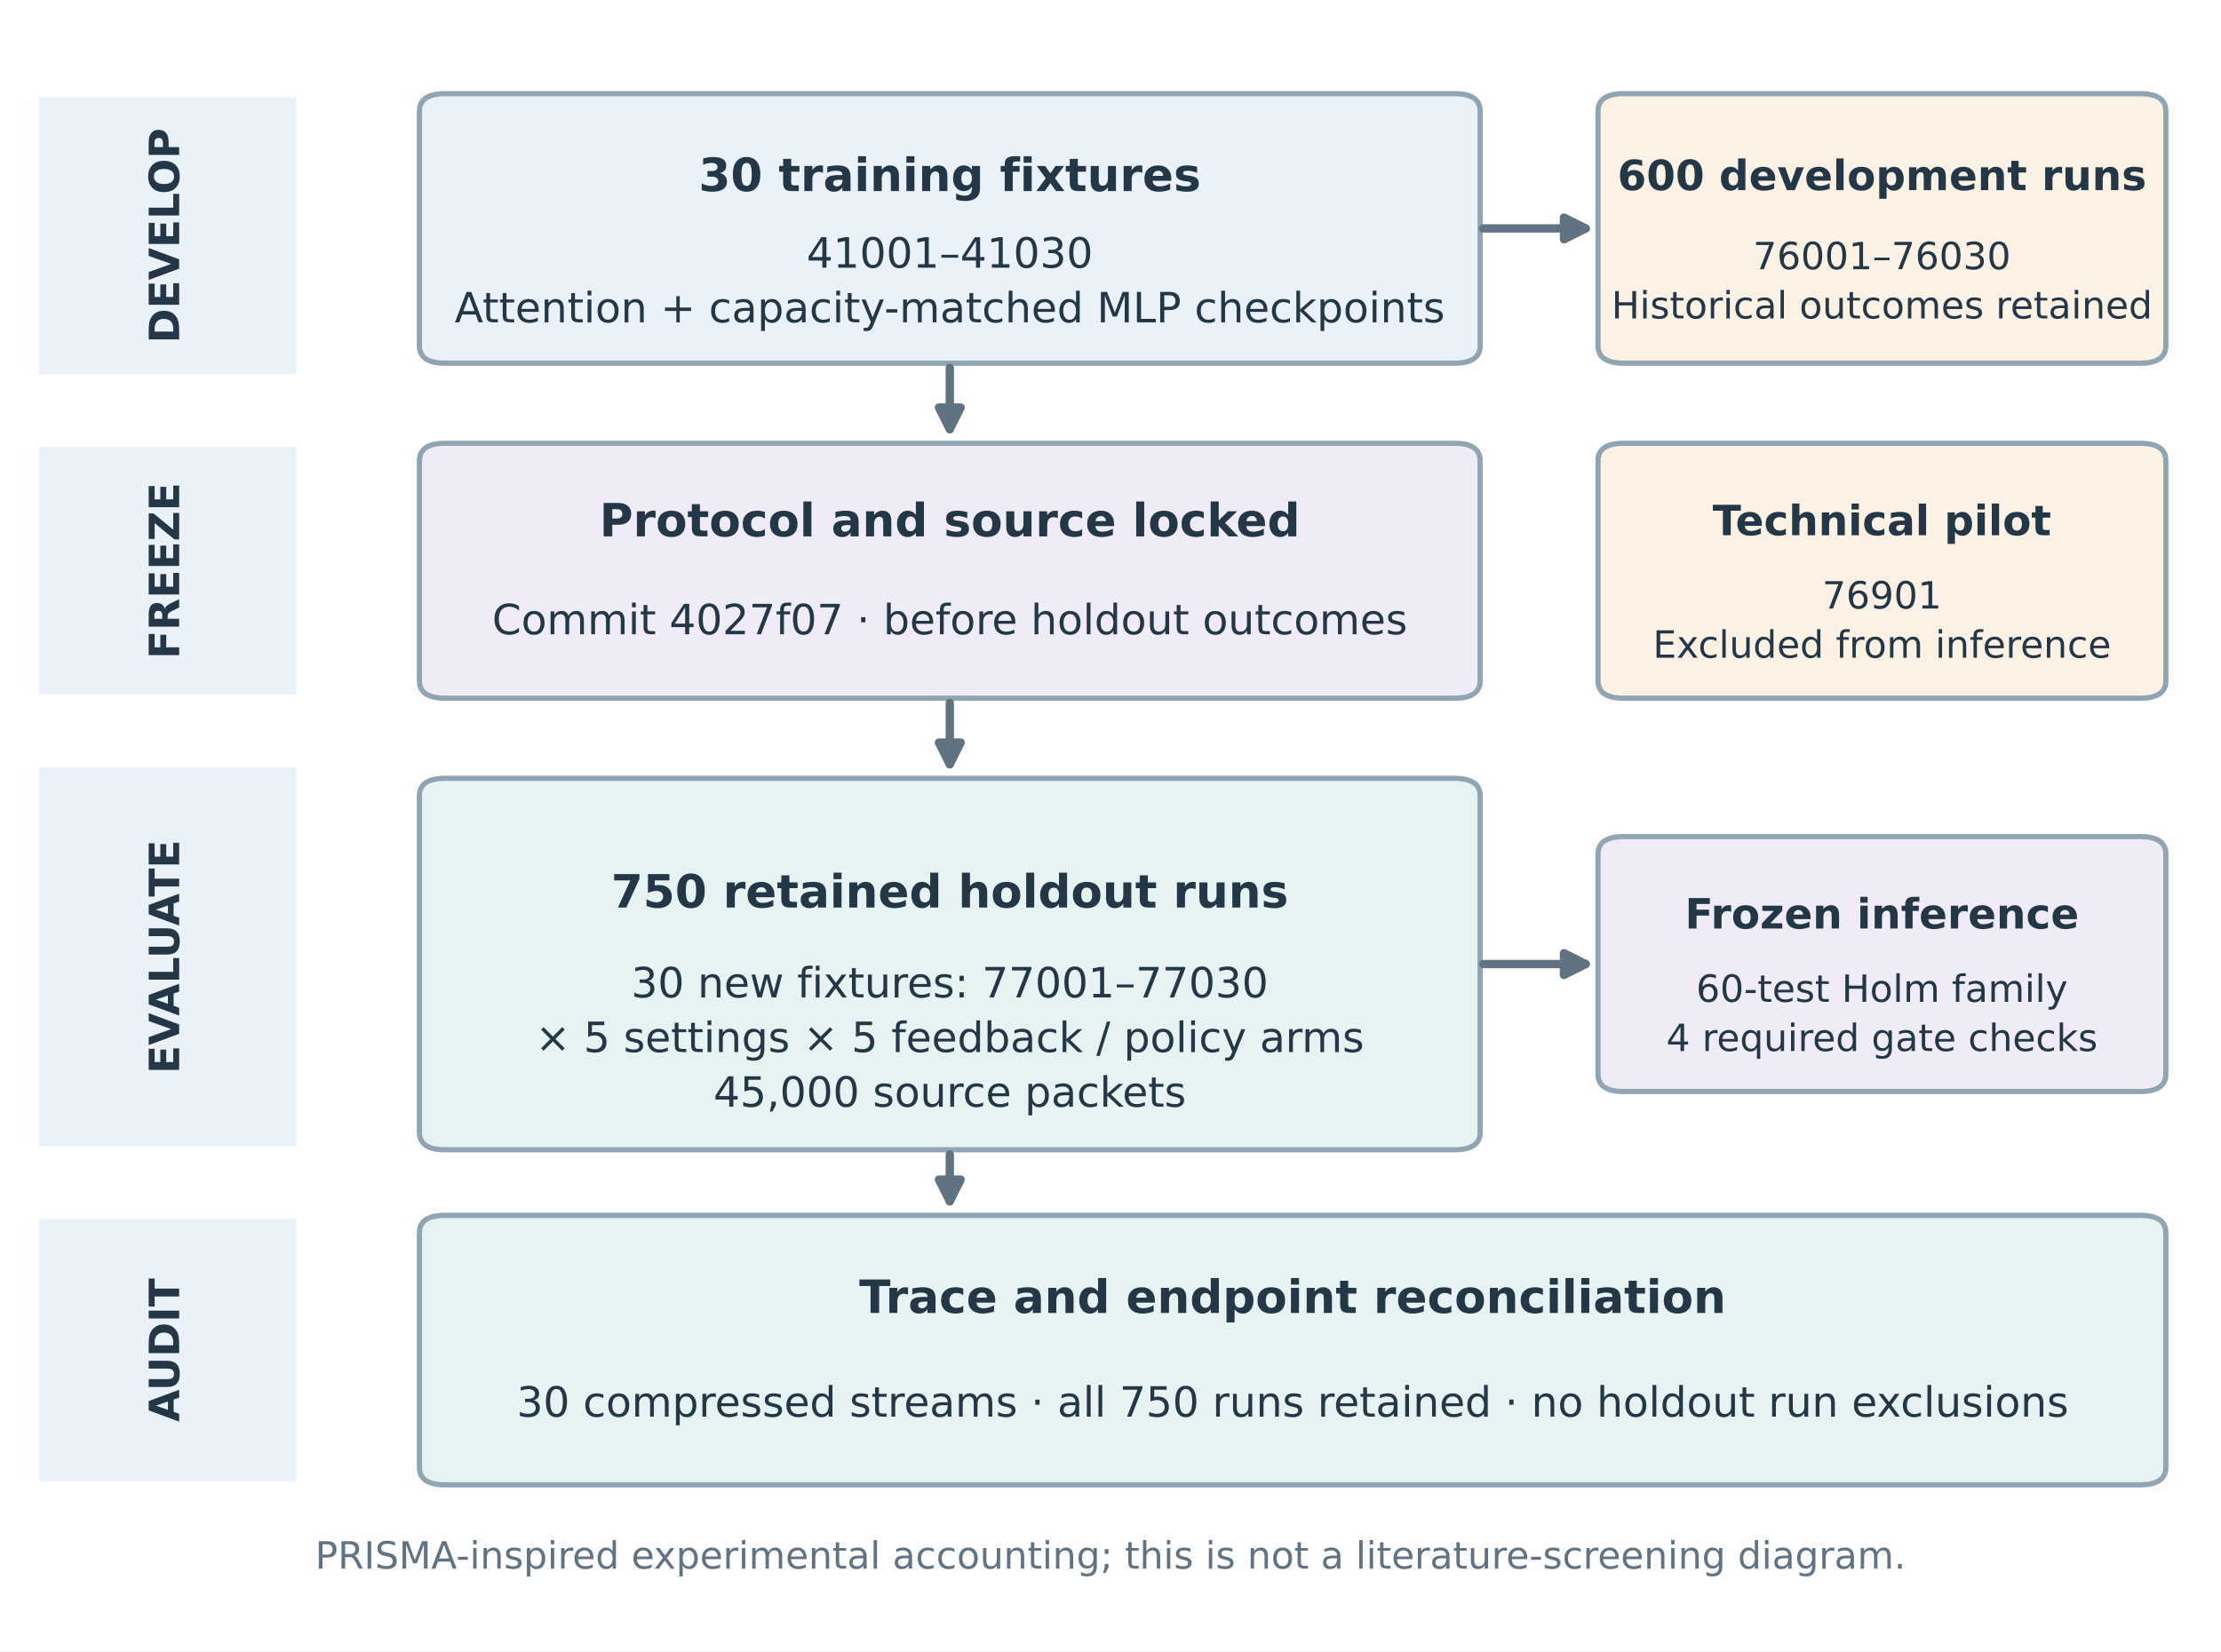
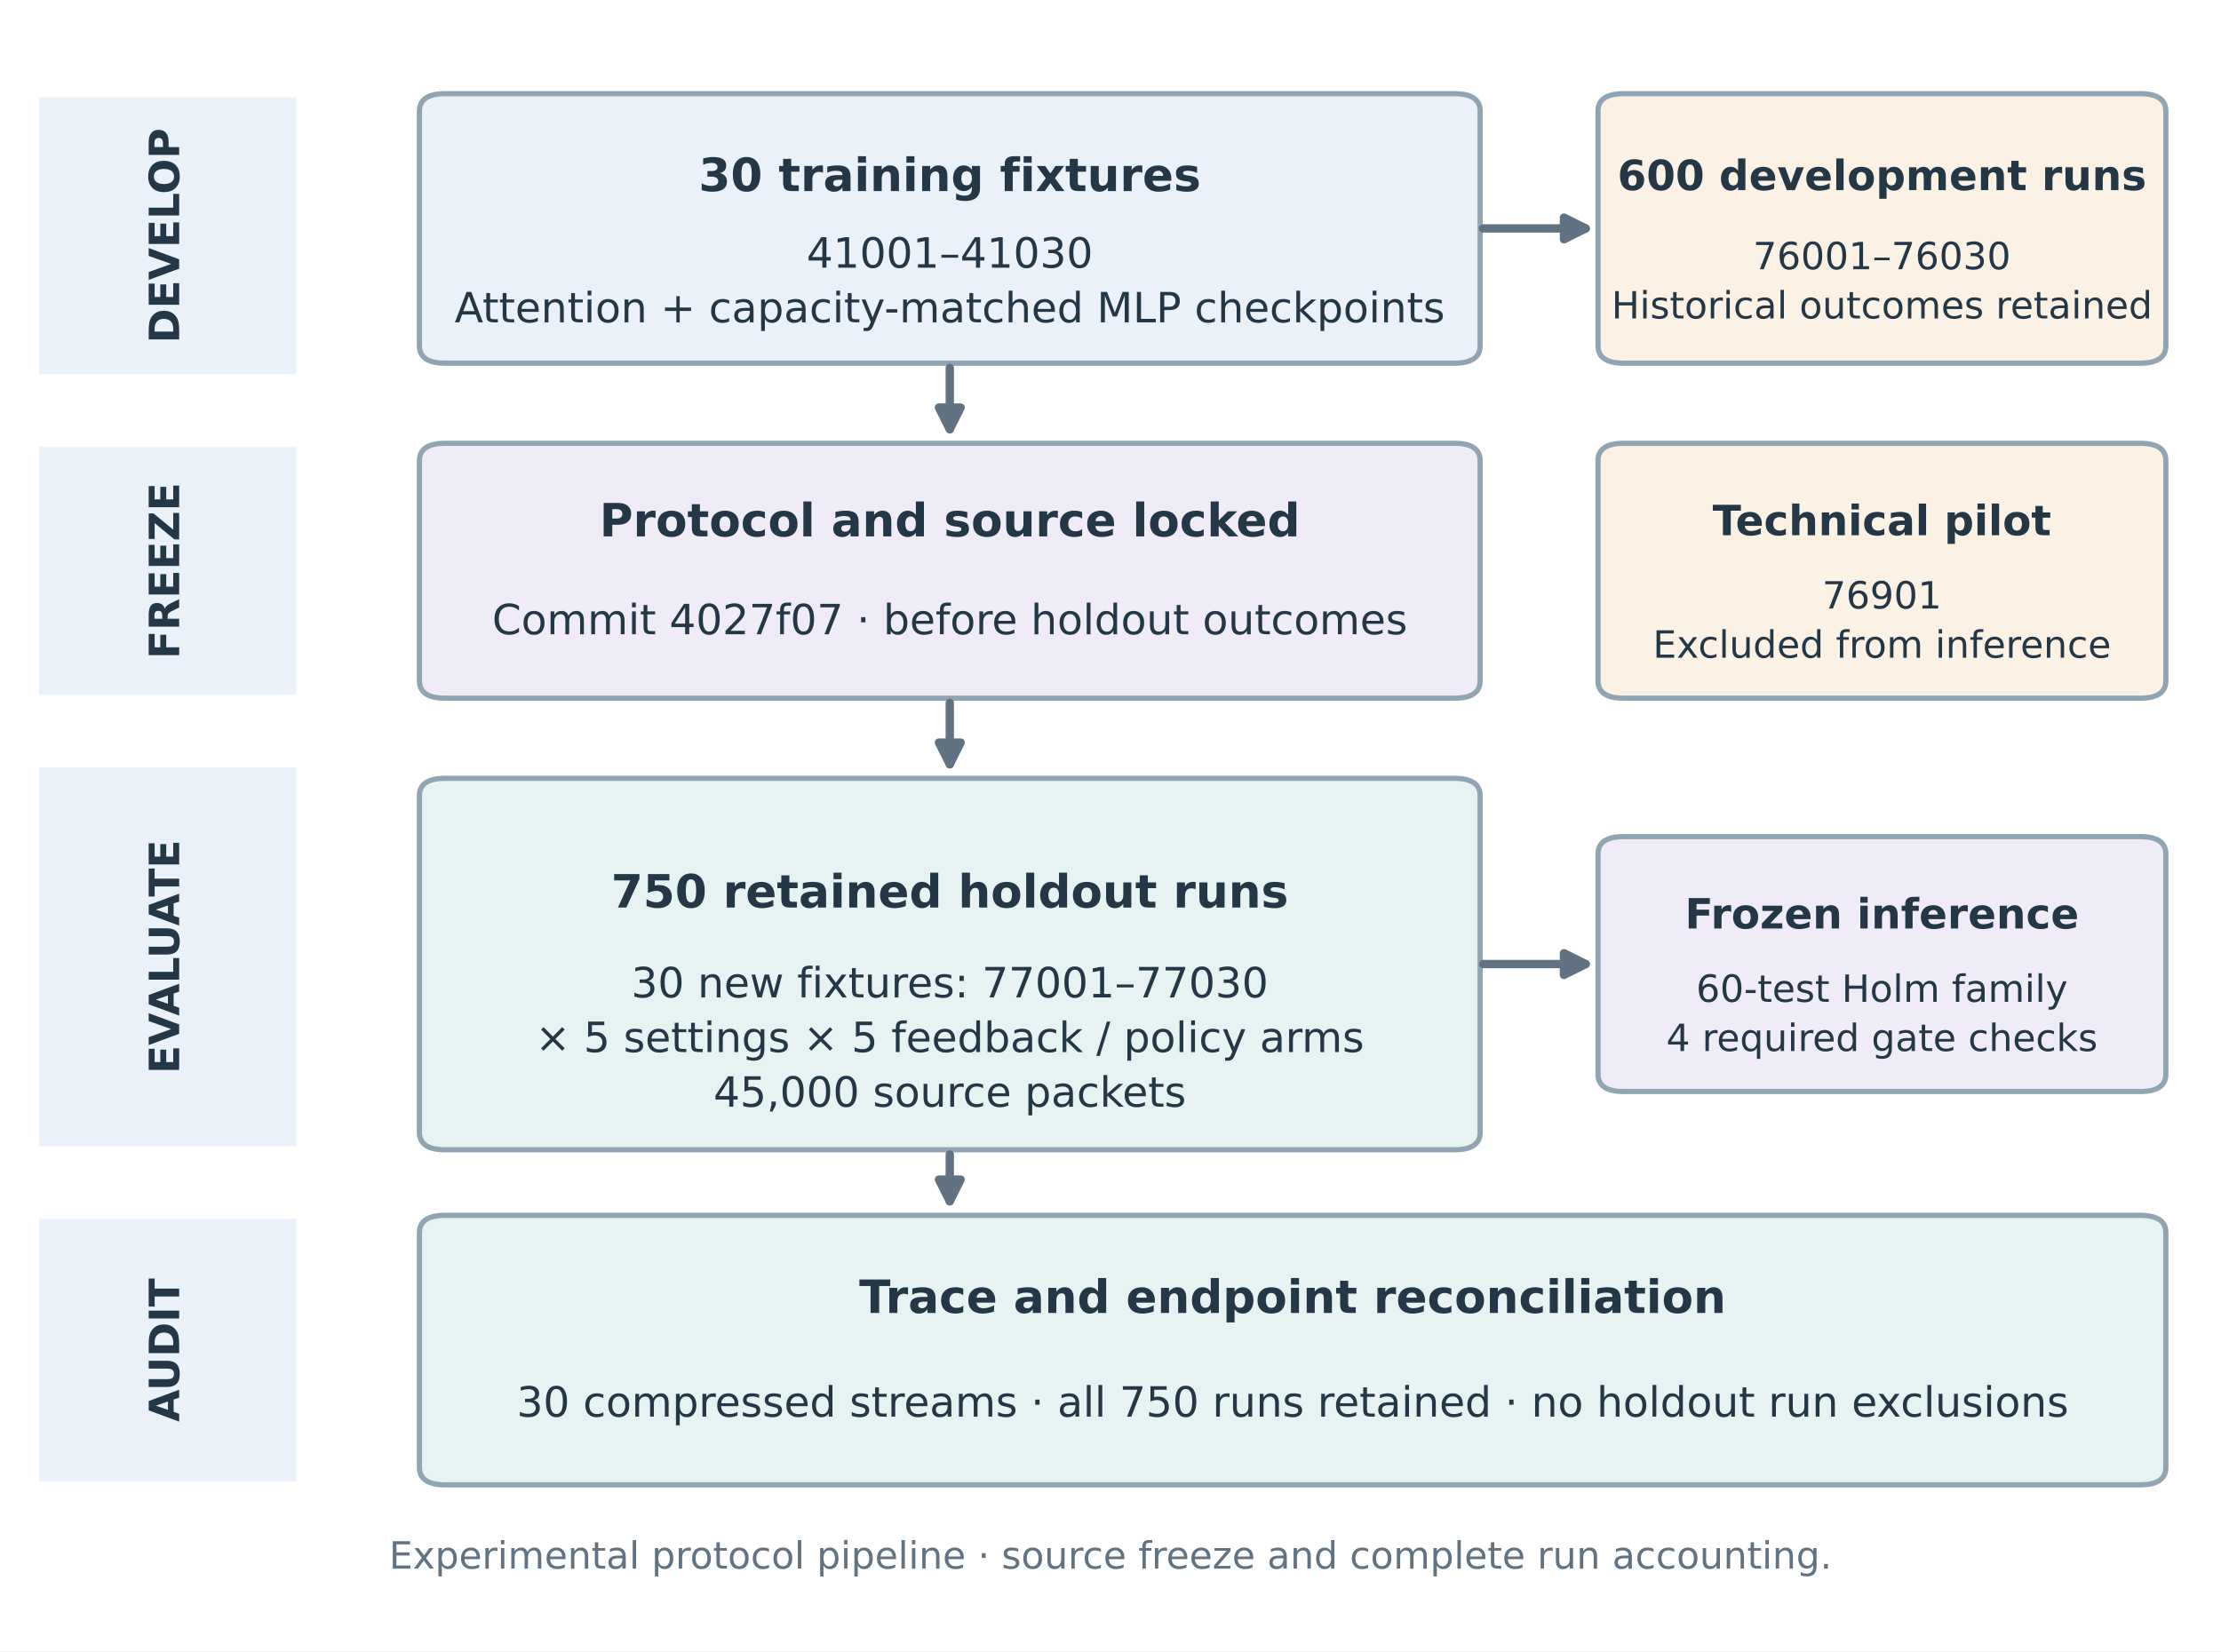
<svg xmlns="http://www.w3.org/2000/svg" width="532.08pt" height="395.712pt" viewBox="0 0 532.08 395.712" version="1.1">
  <defs>
    <style type="text/css">*{stroke-linejoin: round; stroke-linecap: butt}</style>
  </defs>
  <g id="figure_1">
    <g id="patch_1">
      <path d="M 0 395.712  L 532.08 395.712  L 532.08 0  L 0 0  z " style="fill: #ffffff" />
    </g>
    <g id="axes_1">
      <g id="patch_2">
-         <path d="M 9.36 89.645  L 70.963 89.645  L 70.963 23.323  L 9.36 23.323  z " clip-path="url(#pdc1fa6e1ce)" style="fill: #eaf1f8" />
+         <path d="M 9.36 89.645  L 70.963 89.645  L 70.963 23.323  L 9.36 23.323  z " clip-path="url(#pacbad997c5)" style="fill: #eaf1f8" />
      </g>
      <g id="patch_3">
-         <path d="M 9.36 166.44  L 70.963 166.44  L 70.963 107.099  L 9.36 107.099  z " clip-path="url(#pdc1fa6e1ce)" style="fill: #eaf1f8" />
+         <path d="M 9.36 166.44  L 70.963 166.44  L 70.963 107.099  L 9.36 107.099  z " clip-path="url(#pacbad997c5)" style="fill: #eaf1f8" />
      </g>
      <g id="patch_4">
-         <path d="M 9.36 274.651  L 70.963 274.651  L 70.963 183.893  L 9.36 183.893  z " clip-path="url(#pdc1fa6e1ce)" style="fill: #eaf1f8" />
+         <path d="M 9.36 274.651  L 70.963 274.651  L 70.963 183.893  L 9.36 183.893  z " clip-path="url(#pacbad997c5)" style="fill: #eaf1f8" />
      </g>
      <g id="patch_5">
-         <path d="M 9.36 354.936  L 70.963 354.936  L 70.963 292.104  L 9.36 292.104  z " clip-path="url(#pdc1fa6e1ce)" style="fill: #eaf1f8" />
+         <path d="M 9.36 354.936  L 70.963 354.936  L 70.963 292.104  L 9.36 292.104  z " clip-path="url(#pacbad997c5)" style="fill: #eaf1f8" />
      </g>
      <g id="patch_6">
-         <path d="M 106.642 87.027  L 348.434 87.027  Q 354.595 87.027 354.595 82.839  L 354.595 26.639  Q 354.595 22.45 348.434 22.45  L 106.642 22.45  Q 100.481 22.45 100.481 26.639  L 100.481 82.839  Q 100.481 87.027 106.642 87.027  z " clip-path="url(#pdc1fa6e1ce)" style="fill: #eaf1f8; stroke: #90a4b1; stroke-width: 1.25; stroke-linejoin: miter" />
+         <path d="M 106.642 87.027  L 348.434 87.027  Q 354.595 87.027 354.595 82.839  L 354.595 26.639  Q 354.595 22.45 348.434 22.45  L 106.642 22.45  Q 100.481 22.45 100.481 26.639  L 100.481 82.839  Q 100.481 87.027 106.642 87.027  z " clip-path="url(#pacbad997c5)" style="fill: #eaf1f8; stroke: #90a4b1; stroke-width: 1.25; stroke-linejoin: miter" />
      </g>
      <g id="patch_7">
-         <path d="M 388.99 87.027  L 512.709 87.027  Q 518.87 87.027 518.87 82.839  L 518.87 26.639  Q 518.87 22.45 512.709 22.45  L 388.99 22.45  Q 382.829 22.45 382.829 26.639  L 382.829 82.839  Q 382.829 87.027 388.99 87.027  z " clip-path="url(#pdc1fa6e1ce)" style="fill: #fbf1e4; stroke: #90a4b1; stroke-width: 1.25; stroke-linejoin: miter" />
+         <path d="M 388.99 87.027  L 512.709 87.027  Q 518.87 87.027 518.87 82.839  L 518.87 26.639  Q 518.87 22.45 512.709 22.45  L 388.99 22.45  Q 382.829 22.45 382.829 26.639  L 382.829 82.839  Q 382.829 87.027 388.99 87.027  z " clip-path="url(#pacbad997c5)" style="fill: #fbf1e4; stroke: #90a4b1; stroke-width: 1.25; stroke-linejoin: miter" />
      </g>
      <g id="patch_8">
-         <path d="M 355.308 54.739  Q 368.71 54.739 379.876 54.739  " clip-path="url(#pdc1fa6e1ce)" style="fill: none; stroke: #617382; stroke-width: 2; stroke-linecap: round" />
-         <path d="M 374.676 52.139  L 379.876 54.739  L 374.676 57.339  z " clip-path="url(#pdc1fa6e1ce)" style="fill: #617382; stroke: #617382; stroke-width: 2; stroke-linecap: round" />
+         <path d="M 355.308 54.739  Q 368.71 54.739 379.876 54.739  " clip-path="url(#pacbad997c5)" style="fill: none; stroke: #617382; stroke-width: 2; stroke-linecap: round" />
+         <path d="M 374.676 52.139  L 379.876 54.739  L 374.676 57.339  z " clip-path="url(#pacbad997c5)" style="fill: #617382; stroke: #617382; stroke-width: 2; stroke-linecap: round" />
      </g>
      <g id="patch_9">
-         <path d="M 227.538 88.157  Q 227.538 96.626 227.538 102.86  " clip-path="url(#pdc1fa6e1ce)" style="fill: none; stroke: #617382; stroke-width: 2; stroke-linecap: round" />
-         <path d="M 230.138 97.66  L 227.538 102.86  L 224.938 97.66  z " clip-path="url(#pdc1fa6e1ce)" style="fill: #617382; stroke: #617382; stroke-width: 2; stroke-linecap: round" />
+         <path d="M 227.538 88.157  Q 227.538 96.626 227.538 102.86  " clip-path="url(#pacbad997c5)" style="fill: none; stroke: #617382; stroke-width: 2; stroke-linecap: round" />
+         <path d="M 230.138 97.66  L 227.538 102.86  L 224.938 97.66  z " clip-path="url(#pacbad997c5)" style="fill: #617382; stroke: #617382; stroke-width: 2; stroke-linecap: round" />
      </g>
      <g id="patch_10">
-         <path d="M 106.642 167.313  L 348.434 167.313  Q 354.595 167.313 354.595 163.124  L 354.595 110.415  Q 354.595 106.226 348.434 106.226  L 106.642 106.226  Q 100.481 106.226 100.481 110.415  L 100.481 163.124  Q 100.481 167.313 106.642 167.313  z " clip-path="url(#pdc1fa6e1ce)" style="fill: #f0ecf7; stroke: #90a4b1; stroke-width: 1.25; stroke-linejoin: miter" />
+         <path d="M 106.642 167.313  L 348.434 167.313  Q 354.595 167.313 354.595 163.124  L 354.595 110.415  Q 354.595 106.226 348.434 106.226  L 106.642 106.226  Q 100.481 106.226 100.481 110.415  L 100.481 163.124  Q 100.481 167.313 106.642 167.313  z " clip-path="url(#pacbad997c5)" style="fill: #f0ecf7; stroke: #90a4b1; stroke-width: 1.25; stroke-linejoin: miter" />
      </g>
      <g id="patch_11">
-         <path d="M 388.99 167.313  L 512.709 167.313  Q 518.87 167.313 518.87 163.124  L 518.87 110.415  Q 518.87 106.226 512.709 106.226  L 388.99 106.226  Q 382.829 106.226 382.829 110.415  L 382.829 163.124  Q 382.829 167.313 388.99 167.313  z " clip-path="url(#pdc1fa6e1ce)" style="fill: #fbf1e4; stroke: #90a4b1; stroke-width: 1.25; stroke-linejoin: miter" />
+         <path d="M 388.99 167.313  L 512.709 167.313  Q 518.87 167.313 518.87 163.124  L 518.87 110.415  Q 518.87 106.226 512.709 106.226  L 388.99 106.226  Q 382.829 106.226 382.829 110.415  L 382.829 163.124  Q 382.829 167.313 388.99 167.313  z " clip-path="url(#pacbad997c5)" style="fill: #fbf1e4; stroke: #90a4b1; stroke-width: 1.25; stroke-linejoin: miter" />
      </g>
      <g id="patch_12">
-         <path d="M 227.538 168.442  Q 227.538 176.912 227.538 183.146  " clip-path="url(#pdc1fa6e1ce)" style="fill: none; stroke: #617382; stroke-width: 2; stroke-linecap: round" />
-         <path d="M 230.138 177.946  L 227.538 183.146  L 224.938 177.946  z " clip-path="url(#pdc1fa6e1ce)" style="fill: #617382; stroke: #617382; stroke-width: 2; stroke-linecap: round" />
+         <path d="M 227.538 168.442  Q 227.538 176.912 227.538 183.146  " clip-path="url(#pacbad997c5)" style="fill: none; stroke: #617382; stroke-width: 2; stroke-linecap: round" />
+         <path d="M 230.138 177.946  L 227.538 183.146  L 224.938 177.946  z " clip-path="url(#pacbad997c5)" style="fill: #617382; stroke: #617382; stroke-width: 2; stroke-linecap: round" />
      </g>
      <g id="patch_13">
-         <path d="M 106.642 275.523  L 348.434 275.523  Q 354.595 275.523 354.595 271.335  L 354.595 190.7  Q 354.595 186.511 348.434 186.511  L 106.642 186.511  Q 100.481 186.511 100.481 190.7  L 100.481 271.335  Q 100.481 275.523 106.642 275.523  z " clip-path="url(#pdc1fa6e1ce)" style="fill: #e7f3f3; stroke: #90a4b1; stroke-width: 1.25; stroke-linejoin: miter" />
+         <path d="M 106.642 275.523  L 348.434 275.523  Q 354.595 275.523 354.595 271.335  L 354.595 190.7  Q 354.595 186.511 348.434 186.511  L 106.642 186.511  Q 100.481 186.511 100.481 190.7  L 100.481 271.335  Q 100.481 275.523 106.642 275.523  z " clip-path="url(#pacbad997c5)" style="fill: #e7f3f3; stroke: #90a4b1; stroke-width: 1.25; stroke-linejoin: miter" />
      </g>
      <g id="patch_14">
-         <path d="M 388.99 261.561  L 512.709 261.561  Q 518.87 261.561 518.87 257.372  L 518.87 204.663  Q 518.87 200.474 512.709 200.474  L 388.99 200.474  Q 382.829 200.474 382.829 204.663  L 382.829 257.372  Q 382.829 261.561 388.99 261.561  z " clip-path="url(#pdc1fa6e1ce)" style="fill: #f0ecf7; stroke: #90a4b1; stroke-width: 1.25; stroke-linejoin: miter" />
+         <path d="M 388.99 261.561  L 512.709 261.561  Q 518.87 261.561 518.87 257.372  L 518.87 204.663  Q 518.87 200.474 512.709 200.474  L 388.99 200.474  Q 382.829 200.474 382.829 204.663  L 382.829 257.372  Q 382.829 261.561 388.99 261.561  z " clip-path="url(#pacbad997c5)" style="fill: #f0ecf7; stroke: #90a4b1; stroke-width: 1.25; stroke-linejoin: miter" />
      </g>
      <g id="patch_15">
-         <path d="M 355.308 231.017  Q 368.71 231.017 379.876 231.017  " clip-path="url(#pdc1fa6e1ce)" style="fill: none; stroke: #617382; stroke-width: 2; stroke-linecap: round" />
-         <path d="M 374.676 228.417  L 379.876 231.017  L 374.676 233.617  z " clip-path="url(#pdc1fa6e1ce)" style="fill: #617382; stroke: #617382; stroke-width: 2; stroke-linecap: round" />
+         <path d="M 355.308 231.017  Q 368.71 231.017 379.876 231.017  " clip-path="url(#pacbad997c5)" style="fill: none; stroke: #617382; stroke-width: 2; stroke-linecap: round" />
+         <path d="M 374.676 228.417  L 379.876 231.017  L 374.676 233.617  z " clip-path="url(#pacbad997c5)" style="fill: #617382; stroke: #617382; stroke-width: 2; stroke-linecap: round" />
      </g>
      <g id="patch_16">
-         <path d="M 227.538 276.649  Q 227.538 283.375 227.538 287.864  " clip-path="url(#pdc1fa6e1ce)" style="fill: none; stroke: #617382; stroke-width: 2; stroke-linecap: round" />
-         <path d="M 230.138 282.664  L 227.538 287.864  L 224.938 282.664  z " clip-path="url(#pdc1fa6e1ce)" style="fill: #617382; stroke: #617382; stroke-width: 2; stroke-linecap: round" />
+         <path d="M 227.538 276.649  Q 227.538 283.375 227.538 287.864  " clip-path="url(#pacbad997c5)" style="fill: none; stroke: #617382; stroke-width: 2; stroke-linecap: round" />
+         <path d="M 230.138 282.664  L 227.538 287.864  L 224.938 282.664  z " clip-path="url(#pacbad997c5)" style="fill: #617382; stroke: #617382; stroke-width: 2; stroke-linecap: round" />
      </g>
      <g id="patch_17">
-         <path d="M 106.642 355.809  L 512.709 355.809  Q 518.87 355.809 518.87 351.62  L 518.87 295.42  Q 518.87 291.231 512.709 291.231  L 106.642 291.231  Q 100.481 291.231 100.481 295.42  L 100.481 351.62  Q 100.481 355.809 106.642 355.809  z " clip-path="url(#pdc1fa6e1ce)" style="fill: #e7f3f3; stroke: #90a4b1; stroke-width: 1.25; stroke-linejoin: miter" />
+         <path d="M 106.642 355.809  L 512.709 355.809  Q 518.87 355.809 518.87 351.62  L 518.87 295.42  Q 518.87 291.231 512.709 291.231  L 106.642 291.231  Q 100.481 291.231 100.481 295.42  L 100.481 351.62  Q 100.481 355.809 106.642 355.809  z " clip-path="url(#pacbad997c5)" style="fill: #e7f3f3; stroke: #90a4b1; stroke-width: 1.25; stroke-linejoin: miter" />
      </g>
      <g id="text_1">
        <text style="font-weight: 700; font-size: 10px; font-family: 'DejaVu Sans'; fill: #243746" transform="translate(42.92097 82.25588) rotate(-90)">DEVELOP</text>
      </g>
      <g id="text_2">
        <text style="font-weight: 700; font-size: 10px; font-family: 'DejaVu Sans'; fill: #243746" transform="translate(42.92097 157.9076) rotate(-90)">FREEZE</text>
      </g>
      <g id="text_3">
        <text style="font-weight: 700; font-size: 10px; font-family: 'DejaVu Sans'; fill: #243746" transform="translate(42.92097 257.3064) rotate(-90)">EVALUATE</text>
      </g>
      <g id="text_4">
        <text style="font-weight: 700; font-size: 10px; font-family: 'DejaVu Sans'; fill: #243746" transform="translate(42.92097 340.7153) rotate(-90)">AUDIT</text>
      </g>
      <g id="text_5">
        <text style="font-weight: 700; font-size: 11px; font-family: 'DejaVu Sans'; text-anchor: middle; fill: #243746" x="227.538" y="45.793" transform="rotate(-0 227.538 45.79293)">30 training fixtures</text>
      </g>
      <g id="text_6">
        <text style="font-size: 10px; font-family: 'DejaVu Sans'; fill: #243746" transform="translate(193.2255 64.14405)">41001–41030</text>
        <text style="font-size: 10px; font-family: 'DejaVu Sans'; fill: #243746" transform="translate(108.9169 77.24147)">Attention + capacity-matched MLP checkpoints</text>
      </g>
      <g id="text_7">
        <text style="font-weight: 700; font-size: 10px; font-family: 'DejaVu Sans'; text-anchor: middle; fill: #243746" x="450.85" y="45.56" transform="rotate(-0 450.8496 45.55996)">600 development runs</text>
      </g>
      <g id="text_8">
        <text style="font-size: 9px; font-family: 'DejaVu Sans'; fill: #243746" transform="translate(419.9683 64.52298)">76001–76030</text>
        <text style="font-size: 9px; font-family: 'DejaVu Sans'; fill: #243746" transform="translate(386.0503 76.31066)">Historical outcomes retained</text>
      </g>
      <g id="text_9">
        <text style="font-weight: 700; font-size: 11px; font-family: 'DejaVu Sans'; text-anchor: middle; fill: #243746" x="227.538" y="128.53" transform="rotate(-0 227.538 128.5298)">Protocol and source locked</text>
      </g>
      <g id="text_10">
        <text style="font-size: 10px; font-family: 'DejaVu Sans'; text-anchor: middle; fill: #243746" x="227.538" y="151.99" transform="rotate(-0 227.538 151.9904)">Commit 4027f07 · before holdout outcomes</text>
      </g>
      <g id="text_11">
        <text style="font-weight: 700; font-size: 10px; font-family: 'DejaVu Sans'; text-anchor: middle; fill: #243746" x="450.85" y="128.254" transform="rotate(-0 450.8496 128.2539)">Technical pilot</text>
      </g>
      <g id="text_12">
        <text style="font-size: 9px; font-family: 'DejaVu Sans'; fill: #243746" transform="translate(436.534 145.8206)">76901</text>
        <text style="font-size: 9px; font-family: 'DejaVu Sans'; fill: #243746" transform="translate(395.9651 157.6083)">Excluded from inference</text>
      </g>
      <g id="text_13">
        <text style="font-weight: 700; font-size: 11px; font-family: 'DejaVu Sans'; text-anchor: middle; fill: #243746" x="227.538" y="217.472" transform="rotate(-0 227.538 217.472)">750 retained holdout runs</text>
      </g>
      <g id="text_14">
        <text style="font-size: 10px; font-family: 'DejaVu Sans'; fill: #243746" transform="translate(151.2153 239.0053)">30 new fixtures: 77001–77030</text>
        <text style="font-size: 10px; font-family: 'DejaVu Sans'; fill: #243746" transform="translate(128.263 252.1027)">× 5 settings × 5 feedback / policy arms</text>
        <text style="font-size: 10px; font-family: 'DejaVu Sans'; fill: #243746" transform="translate(170.92 265.2001)">45,000 source packets</text>
      </g>
      <g id="text_15">
        <text style="font-weight: 700; font-size: 10px; font-family: 'DejaVu Sans'; text-anchor: middle; fill: #243746" x="450.85" y="222.502" transform="rotate(-0 450.8496 222.5019)">Frozen inference</text>
      </g>
      <g id="text_16">
        <text style="font-size: 9px; font-family: 'DejaVu Sans'; fill: #243746" transform="translate(406.3383 240.0686)">60-test Holm family</text>
        <text style="font-size: 9px; font-family: 'DejaVu Sans'; fill: #243746" transform="translate(399.1784 251.8563)">4 required gate checks</text>
      </g>
      <g id="text_17">
        <text style="font-weight: 700; font-size: 11px; font-family: 'DejaVu Sans'; text-anchor: middle; fill: #243746" x="309.676" y="314.617" transform="rotate(-0 309.6756 314.6172)">Trace and endpoint reconciliation</text>
      </g>
      <g id="text_18">
        <text style="font-size: 10px; font-family: 'DejaVu Sans'; text-anchor: middle; fill: #243746" x="309.676" y="339.474" transform="rotate(-0 309.6756 339.4741)">30 compressed streams · all 750 runs retained · no holdout run exclusions</text>
      </g>
      <g id="text_19">
-         <text style="font-size: 9px; font-family: 'DejaVu Sans'; text-anchor: middle; fill: #617382" x="266.04" y="375.88" transform="rotate(-0 266.04 375.88)">PRISMA-inspired experimental accounting; this is not a literature-screening diagram.</text>
+         <text style="font-size: 9px; font-family: 'DejaVu Sans'; text-anchor: middle; fill: #617382" x="266.04" y="375.88" transform="rotate(-0 266.04 375.88)">Experimental protocol pipeline · source freeze and complete run accounting.</text>
      </g>
    </g>
  </g>
  <defs>
-     <clipPath id="pdc1fa6e1ce">
+     <clipPath id="pacbad997c5">
      <rect x="9.36" y="9.36" width="513.36" height="376.992" />
    </clipPath>
  </defs>
</svg>
